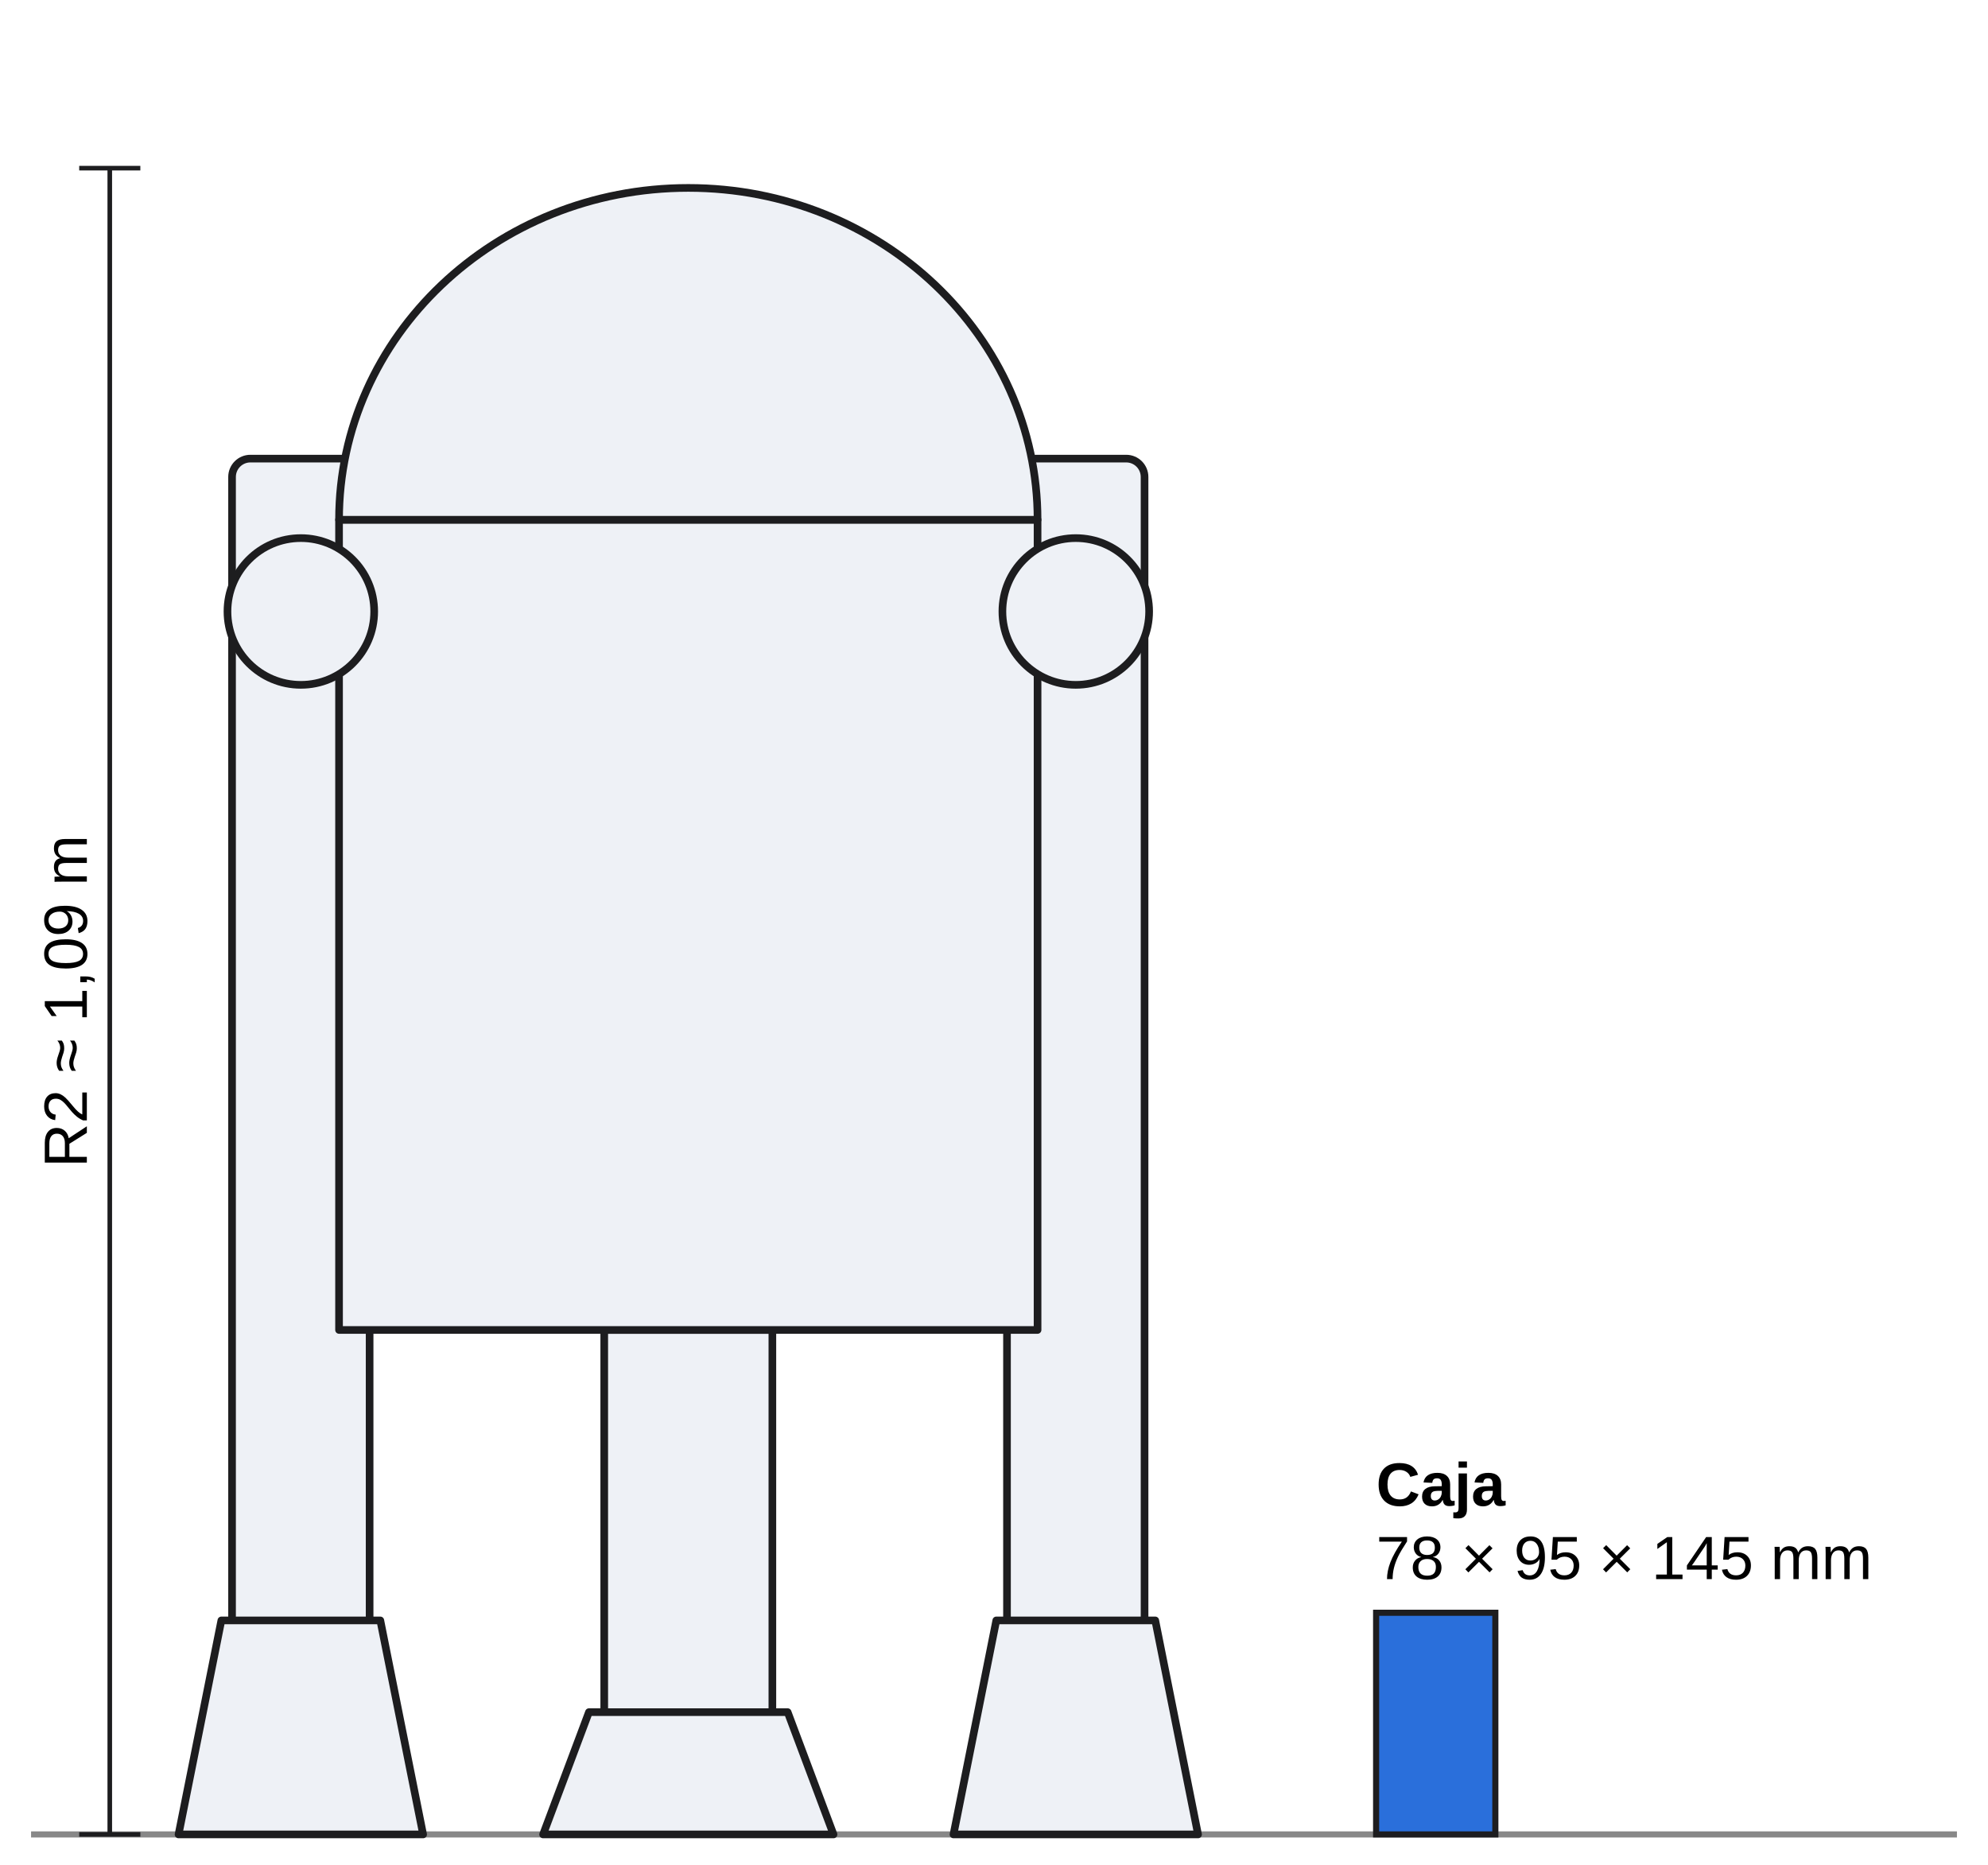
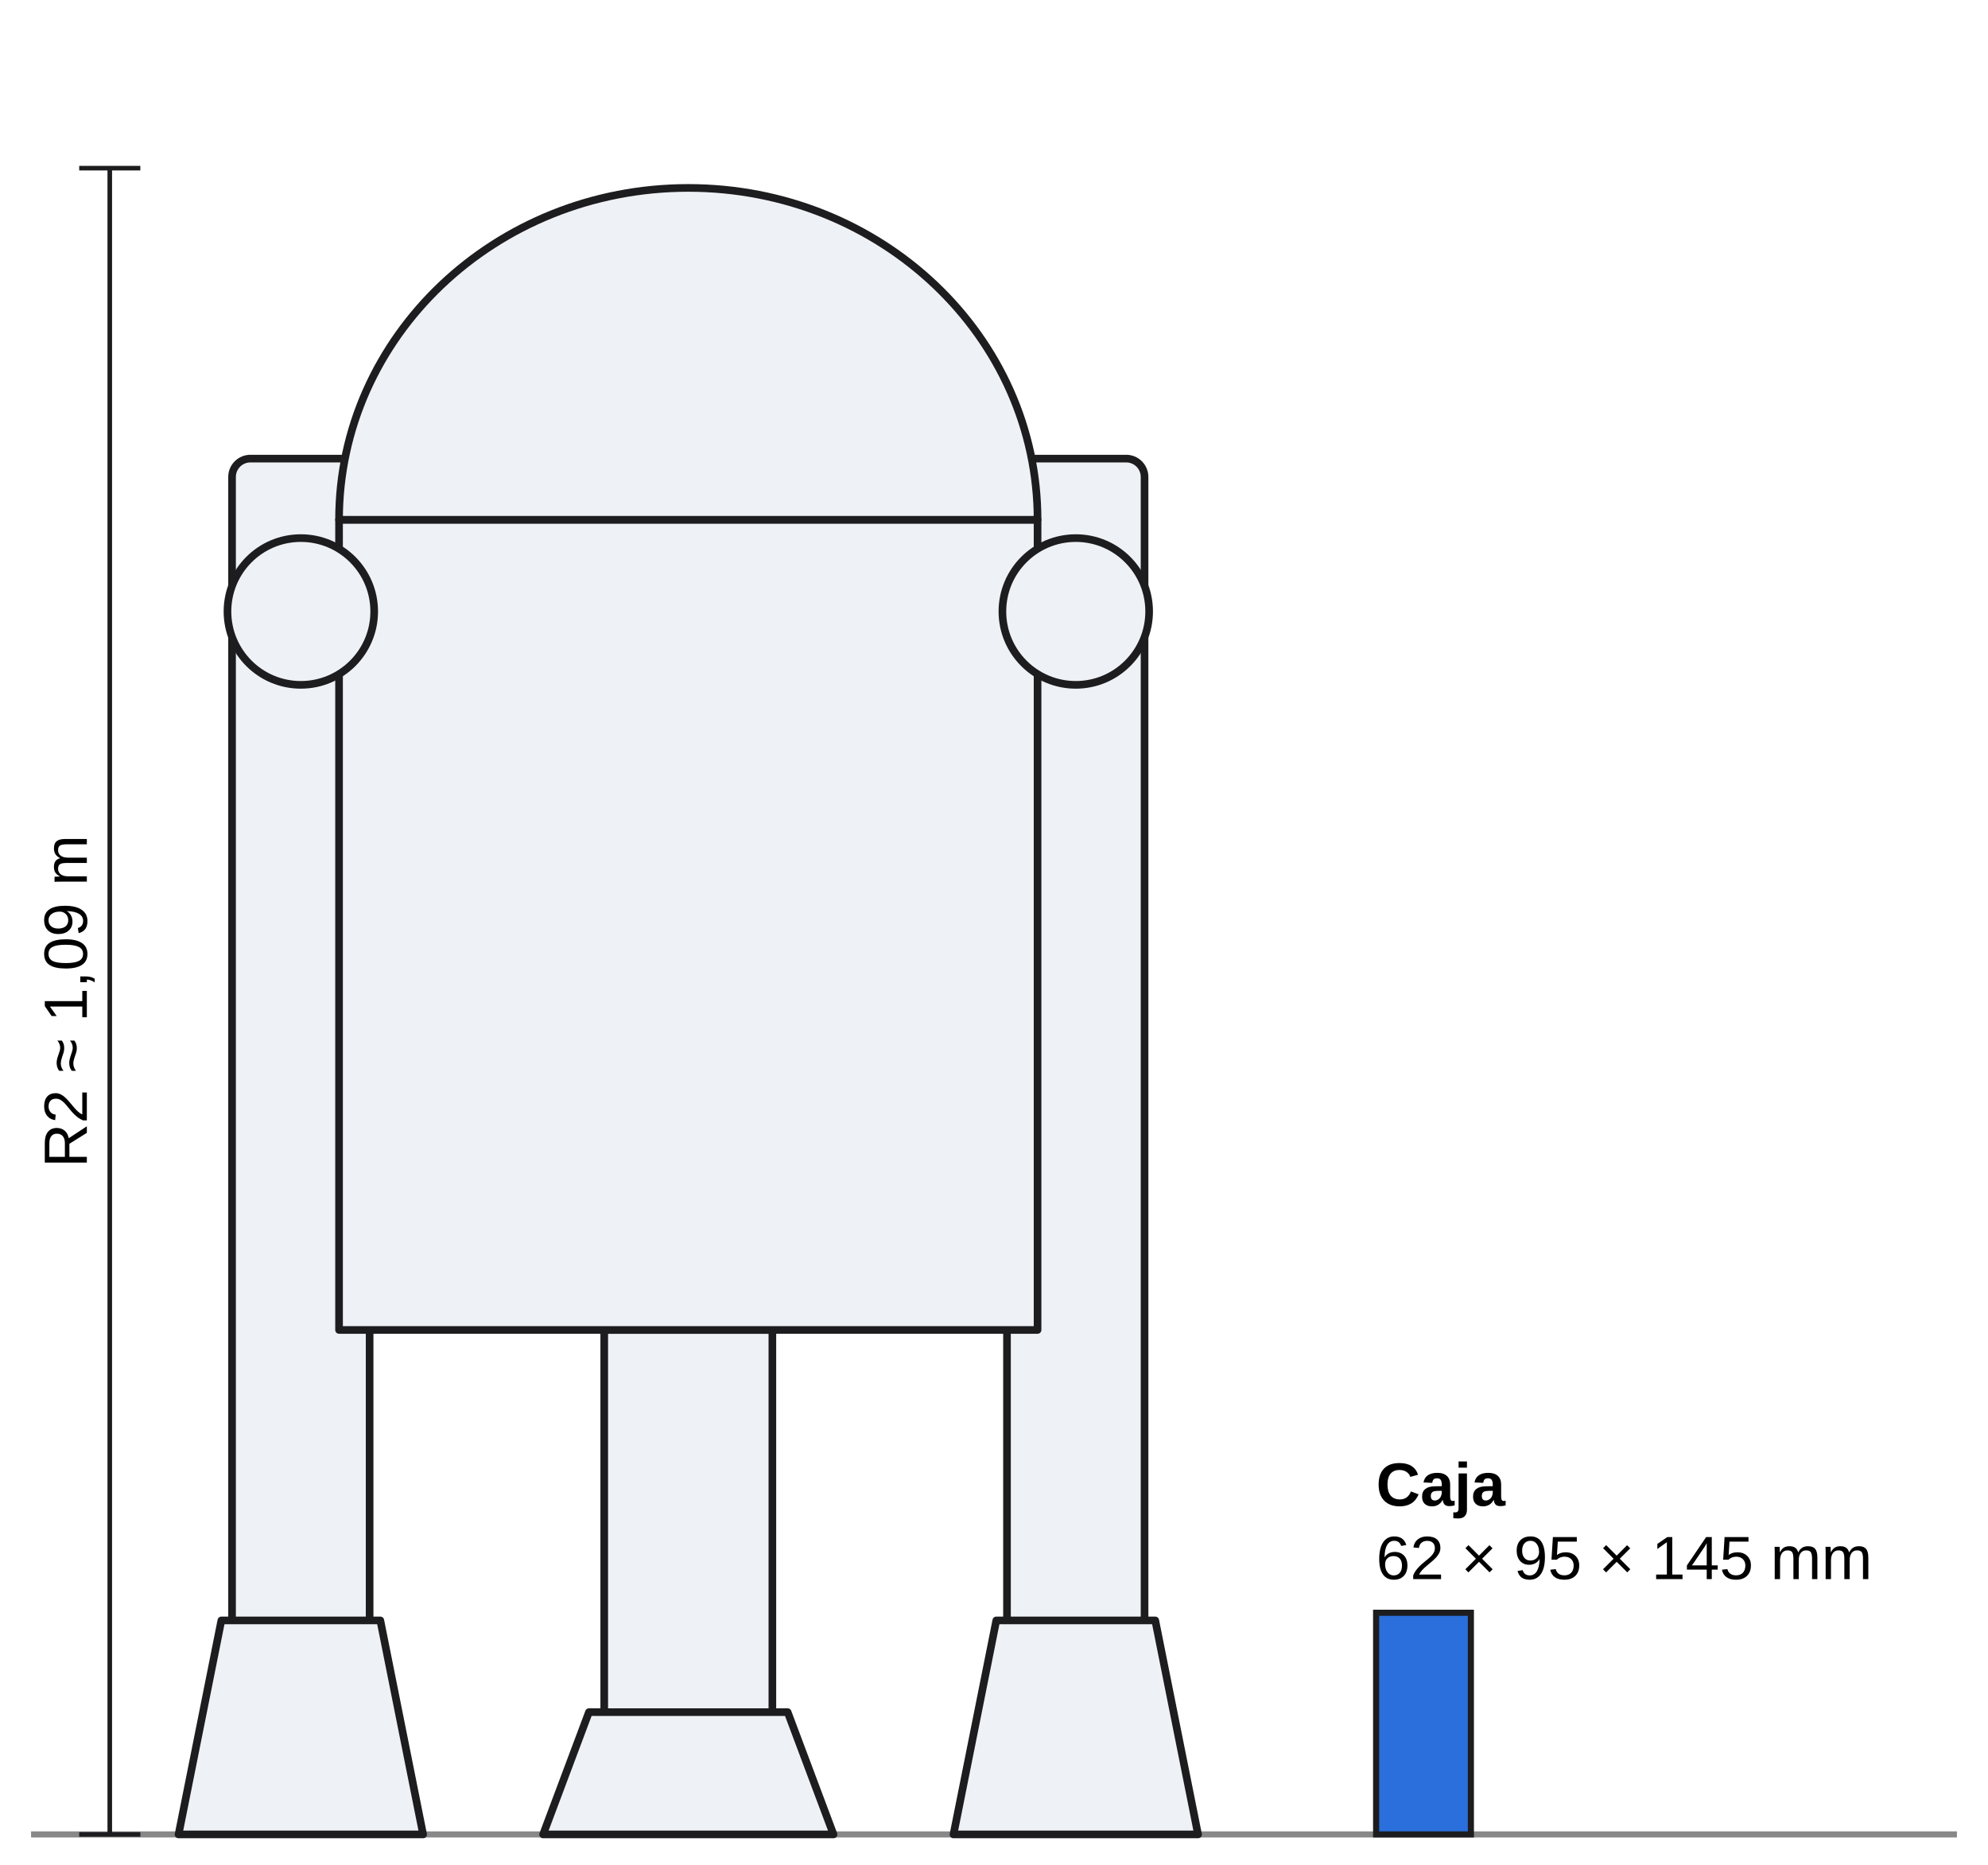
<svg xmlns="http://www.w3.org/2000/svg" viewBox="0 -40 1300 1220" width="1000" height="938" font-family="Segoe UI, Arial, sans-serif" font-size="40">
  <line x1="20" y1="1160" x2="1280" y2="1160" stroke="#888" stroke-width="4" />
  <rect x="151.5" y="260" width="90" height="780" rx="12" fill="#eef1f6" stroke="#1d1d1f" stroke-width="5" stroke-linejoin="round" />
  <path d="M116.5,1160 L276.5,1160 L248.5,1020 L144.5,1020 Z" fill="#eef1f6" stroke="#1d1d1f" stroke-width="5" stroke-linejoin="round" />
  <rect x="658.5" y="260" width="90" height="780" rx="12" fill="#eef1f6" stroke="#1d1d1f" stroke-width="5" stroke-linejoin="round" />
  <path d="M623.5,1160 L783.5,1160 L755.5,1020 L651.5,1020 Z" fill="#eef1f6" stroke="#1d1d1f" stroke-width="5" stroke-linejoin="round" />
  <rect x="395" y="830" width="110" height="260" fill="#eef1f6" stroke="#1d1d1f" stroke-width="5" stroke-linejoin="round" />
  <path d="M355,1160 L545,1160 L515,1080 L385,1080 Z" fill="#eef1f6" stroke="#1d1d1f" stroke-width="5" stroke-linejoin="round" />
  <rect x="221.5" y="300" width="457.0" height="530" fill="#eef1f6" stroke="#1d1d1f" stroke-width="5" stroke-linejoin="round" />
  <path d="M221.5,300 A228.5,217.075 0 0 1 678.5,300 Z" fill="#eef1f6" stroke="#1d1d1f" stroke-width="5" stroke-linejoin="round" />
  <circle cx="196.5" cy="360" r="48" fill="#eef1f6" stroke="#1d1d1f" stroke-width="5" stroke-linejoin="round" />
  <circle cx="703.5" cy="360" r="48" fill="#eef1f6" stroke="#1d1d1f" stroke-width="5" stroke-linejoin="round" />
  <line x1="71.5" y1="1160" x2="71.5" y2="70" stroke="#1d1d1f" stroke-width="3" />
  <line x1="51.5" y1="1160" x2="91.5" y2="1160" stroke="#1d1d1f" stroke-width="3" />
  <line x1="51.5" y1="70" x2="91.5" y2="70" stroke="#1d1d1f" stroke-width="3" />
  <text x="56.5" y="615" transform="rotate(-90 56.5 615)" text-anchor="middle">R2 ≈ 1,09 m</text>
-   <rect x="900" y="1015" width="78" height="145" fill="#2a6fdb" stroke="#1d1d1f" stroke-width="4" />
+   <rect x="900" y="1015" width="62" height="145" fill="#2a6fdb" stroke="#1d1d1f" stroke-width="4" />
  <text x="900" y="945" font-weight="700">Caja</text>
-   <text x="900" y="993">78 × 95 × 145 mm</text>
+   <text x="900" y="993">62 × 95 × 145 mm</text>
</svg>
